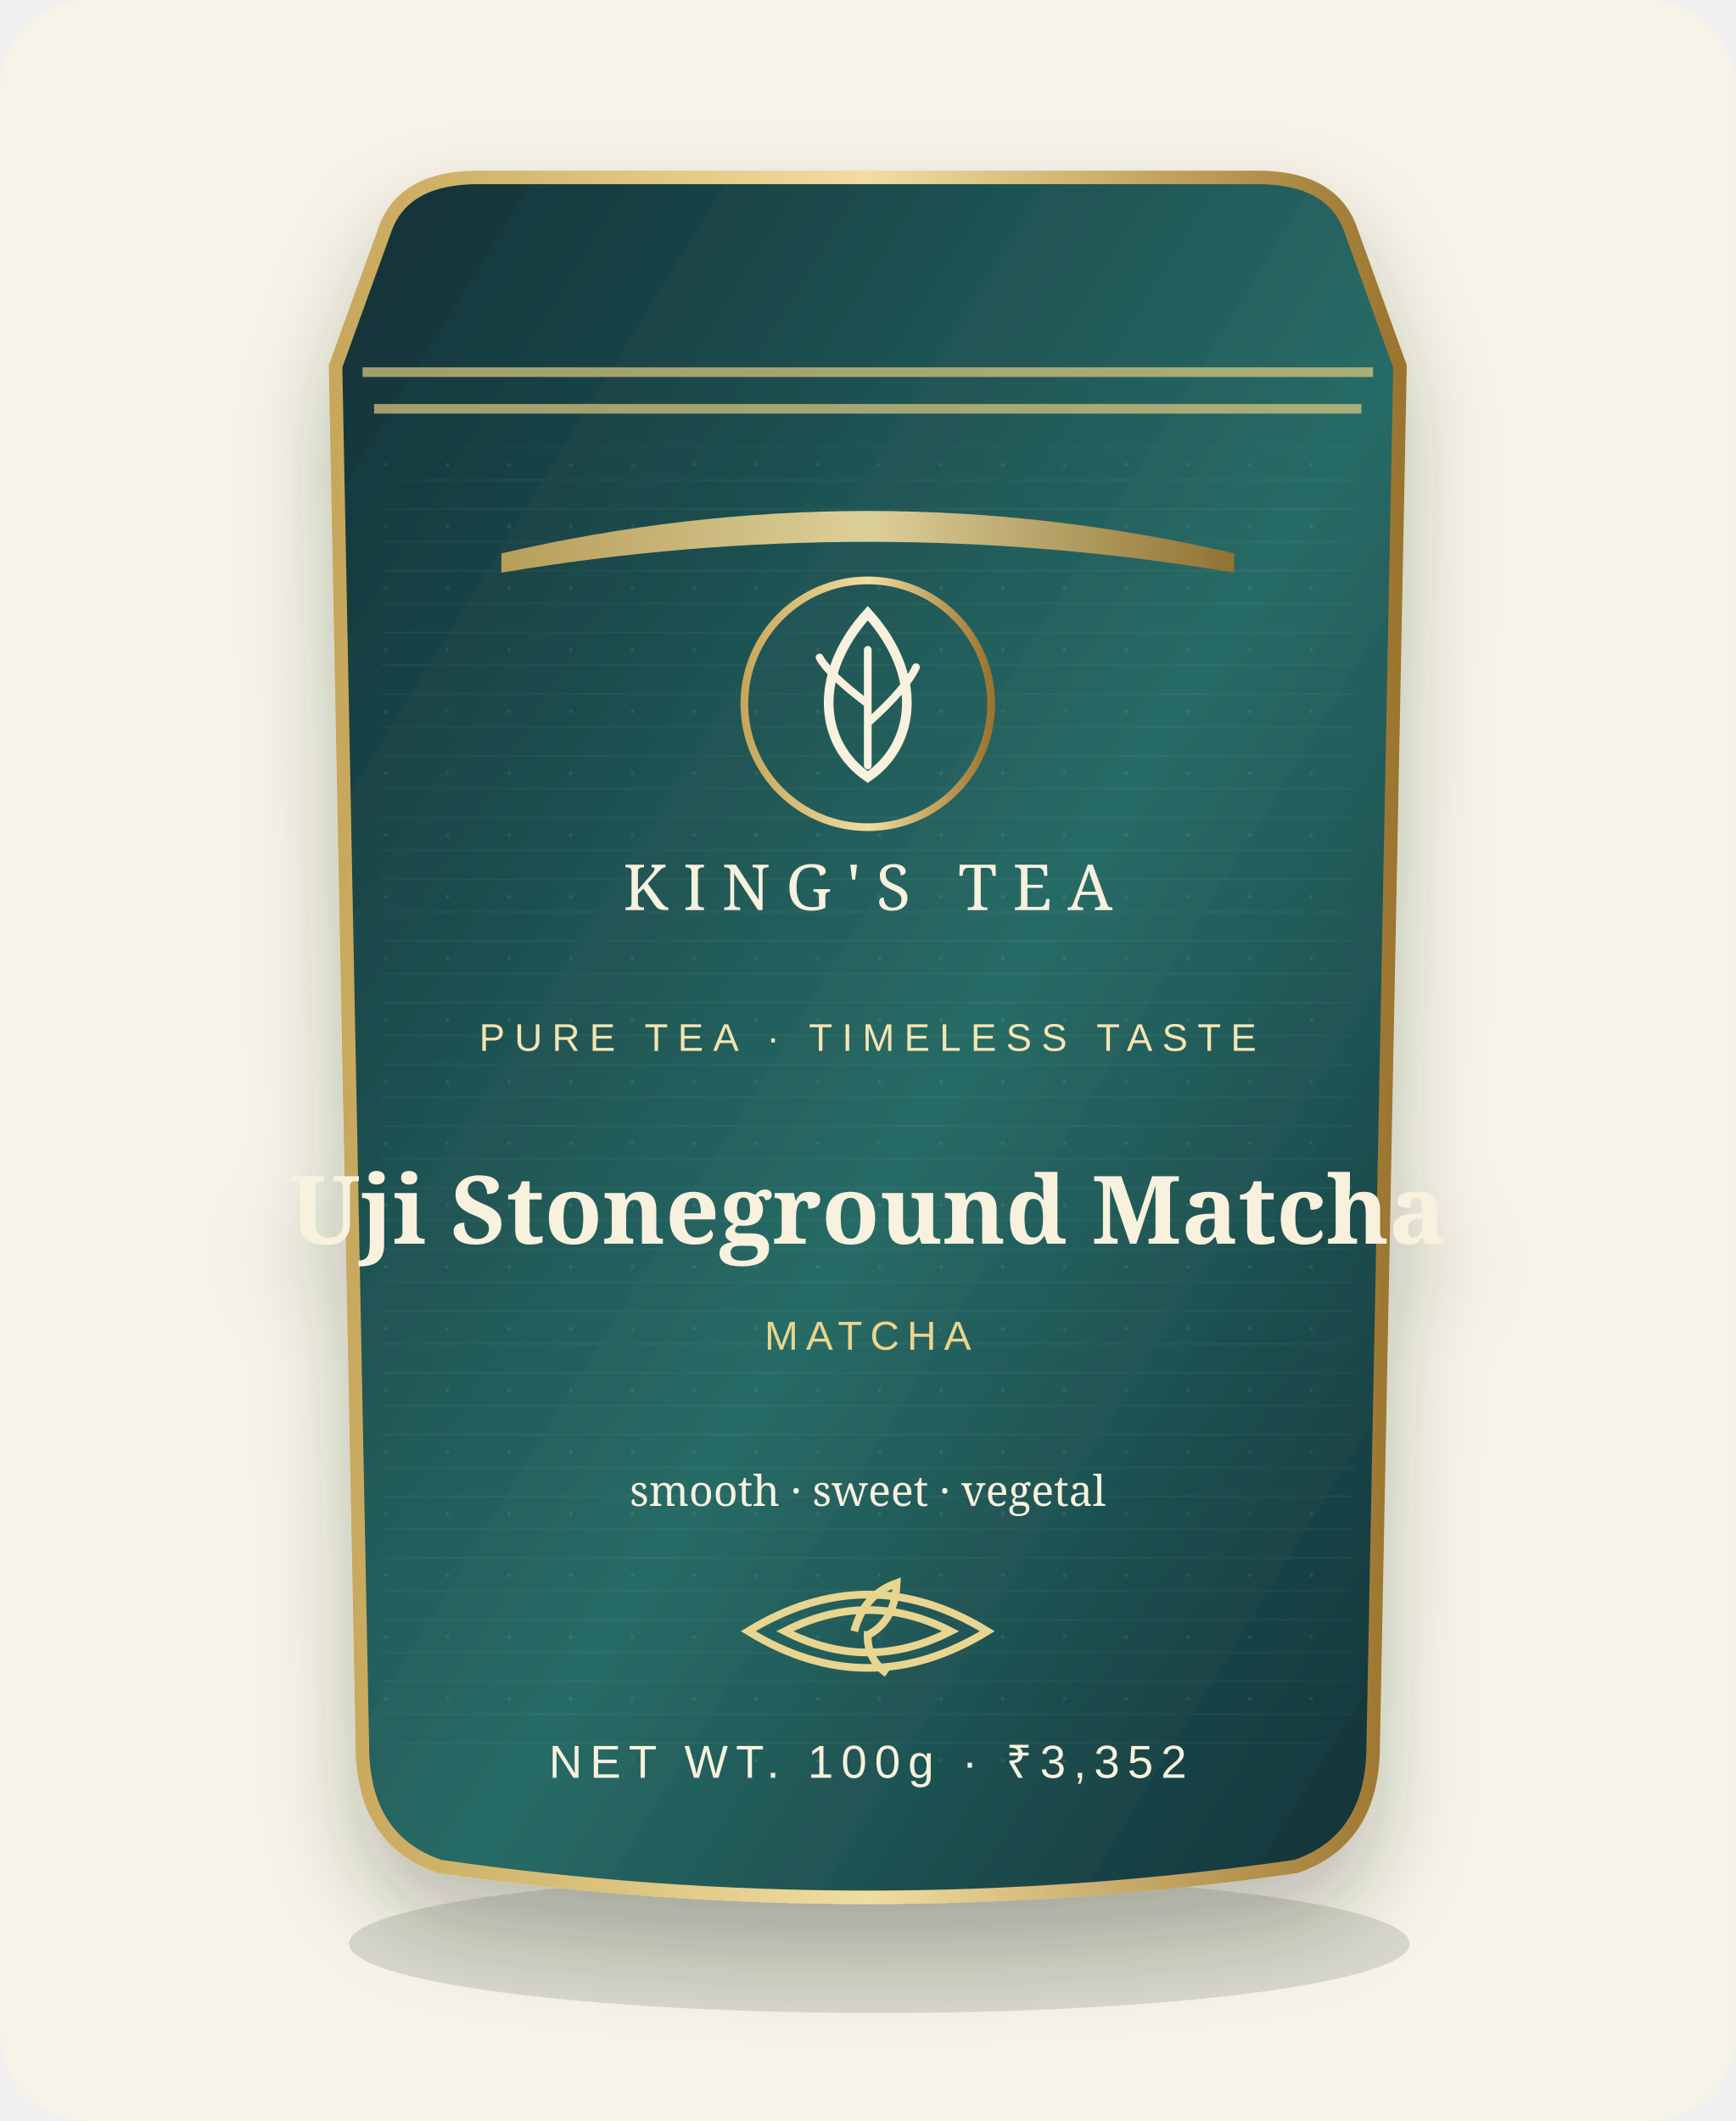
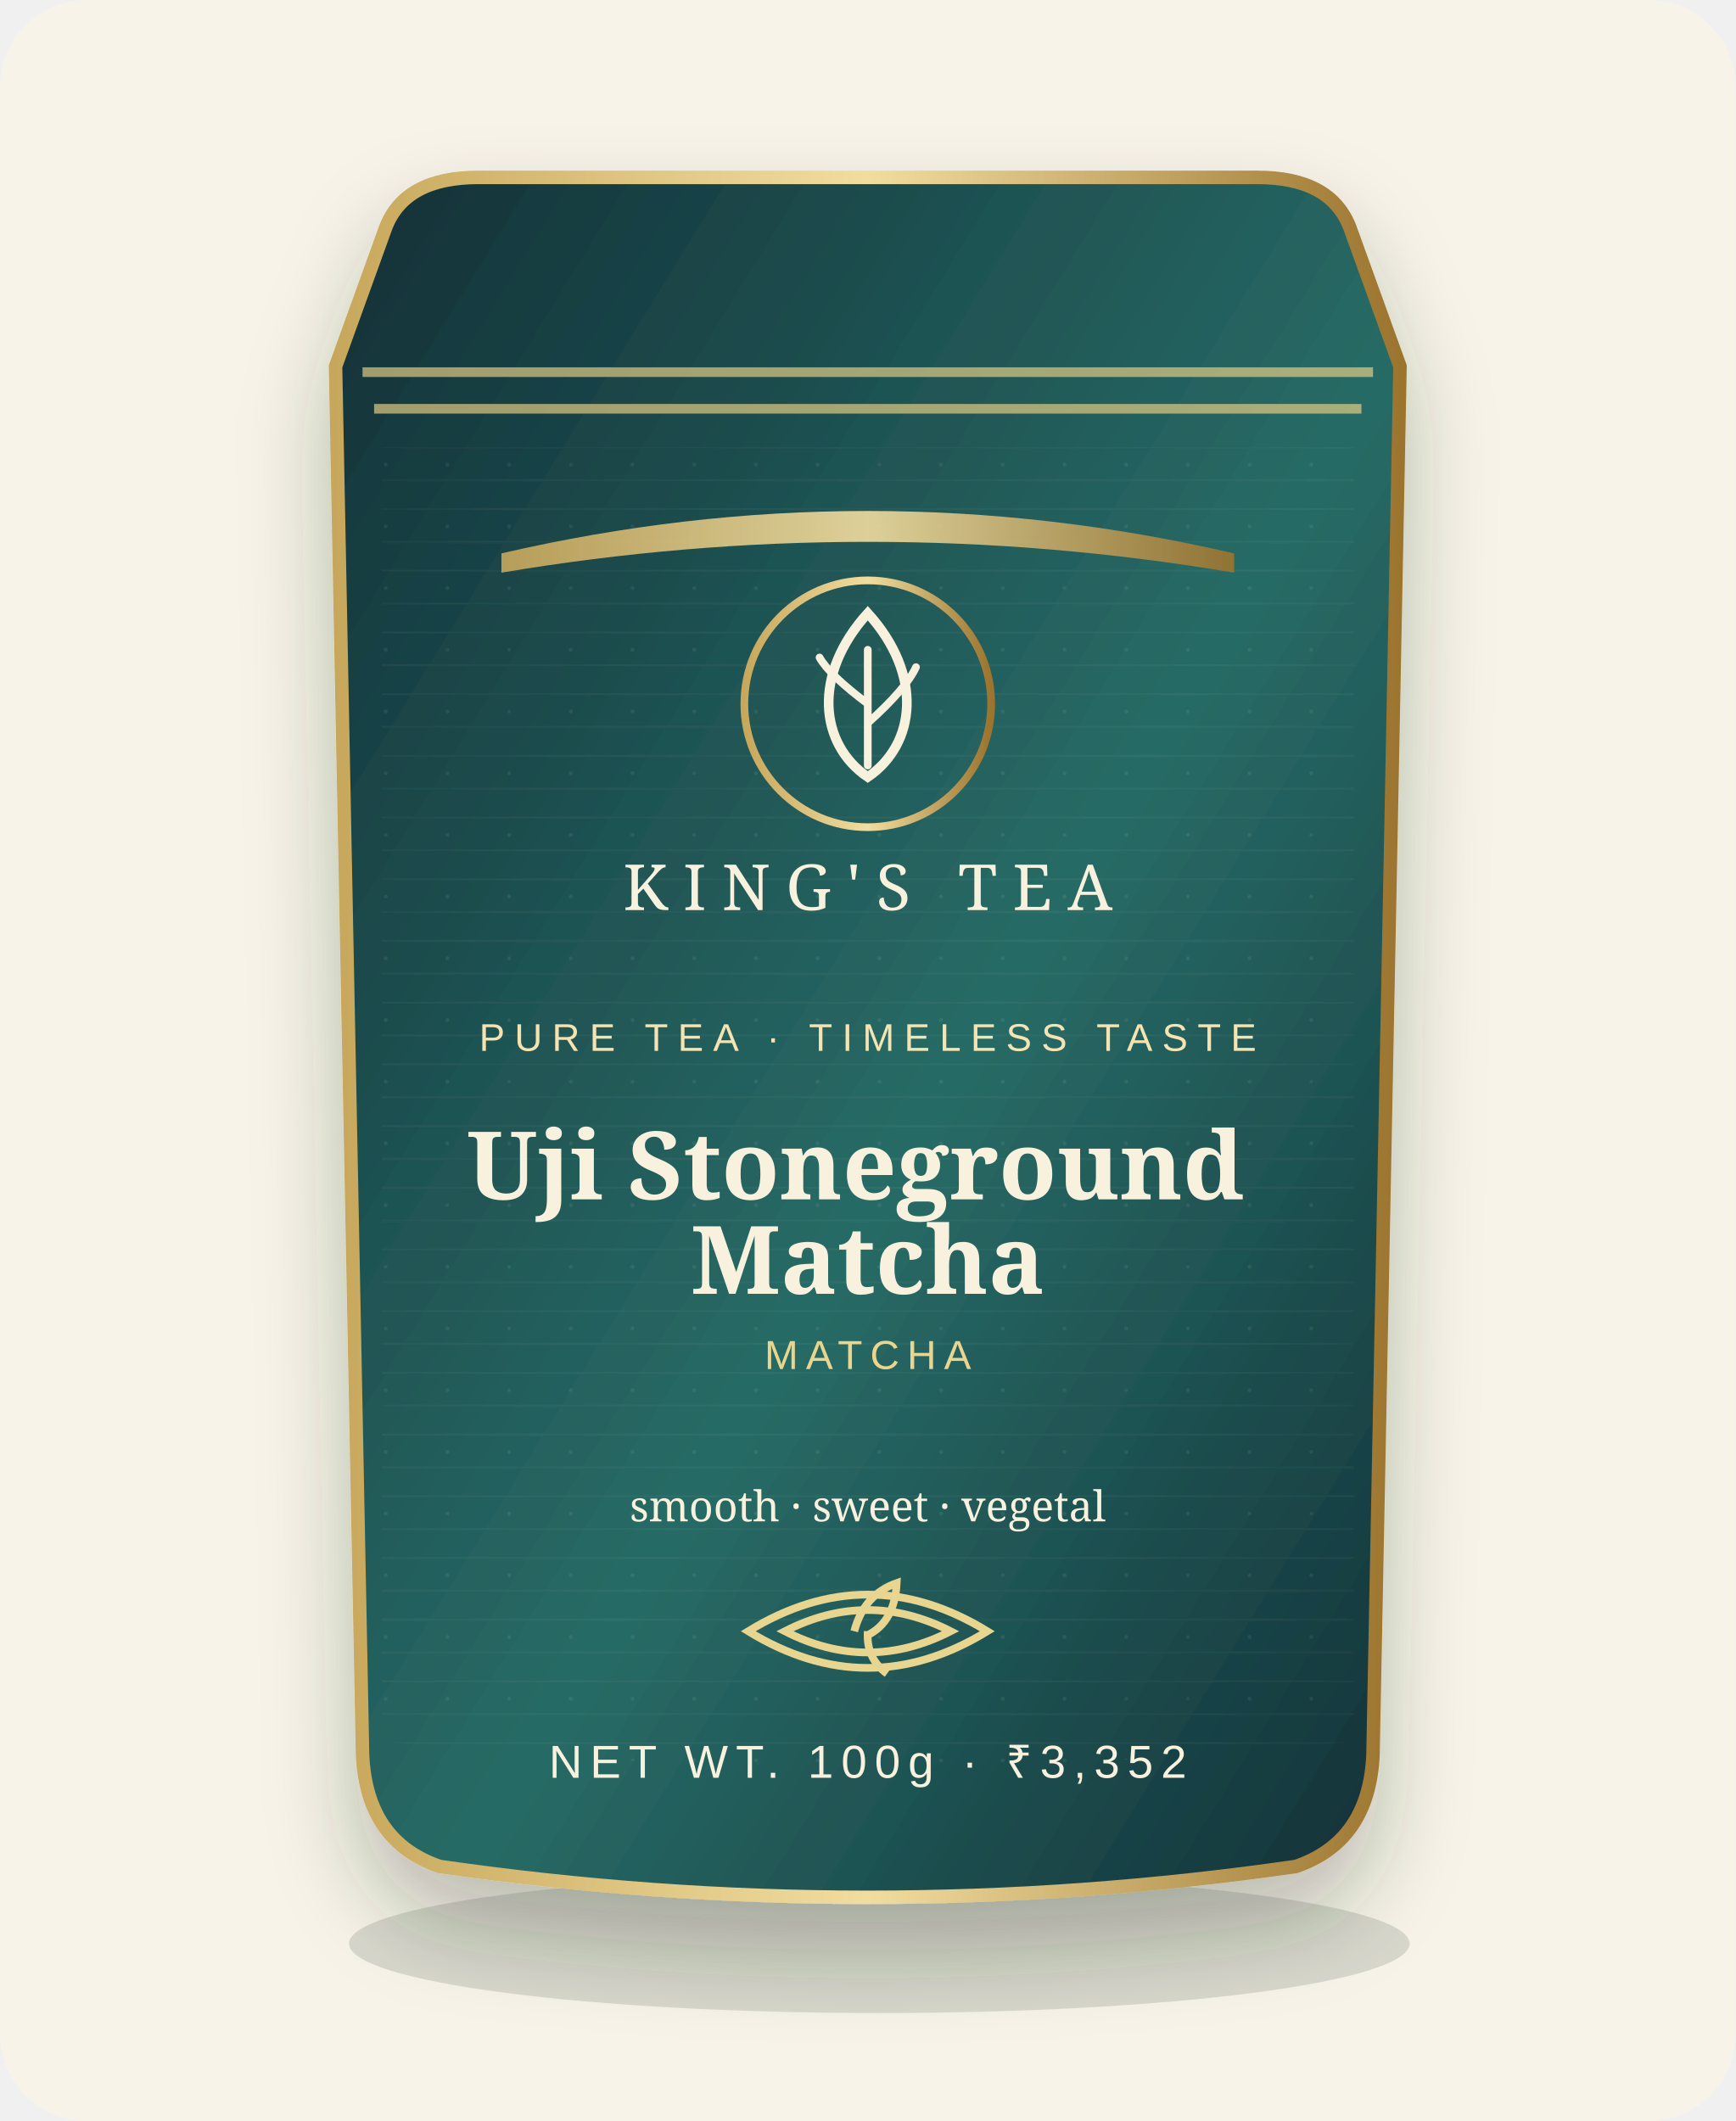
<svg xmlns="http://www.w3.org/2000/svg" width="900" height="1100" viewBox="0 0 900 1100" role="img" aria-labelledby="title desc">
  <defs>
    <linearGradient id="pouch" x1="0" y1="0" x2="1" y2="1">
      <stop stop-color="#122f36" />
      <stop offset=".55" stop-color="#286b66" />
      <stop offset="1" stop-color="#122f36" />
    </linearGradient>
    <linearGradient id="foil" x1="0" y1="0" x2="1" y2="0">
      <stop stop-color="#c7a75b" />
      <stop offset=".5" stop-color="#f1dda0" />
      <stop offset="1" stop-color="#9b742e" />
    </linearGradient>
    <filter id="shadow" x="-30%" y="-20%" width="160%" height="160%">
      <feDropShadow dx="0" dy="24" stdDeviation="22" flood-color="#1a2c20" flood-opacity=".28" />
    </filter>
    <pattern id="grain" width="32" height="32" patternUnits="userSpaceOnUse">
      <path d="M0 8h32M0 25h32" stroke="#fff" stroke-opacity=".035" />
      <circle cx="8" cy="17" r="1" fill="#fff" fill-opacity=".07" />
    </pattern>
  </defs>
  <rect width="900" height="1100" rx="45" fill="#f7f3e8" />
  <ellipse cx="456" cy="1008" rx="275" ry="36" fill="#18271f" opacity=".14" />
  <g filter="url(#shadow)">
    <path d="M200 118 Q210 92 248 92 H652 Q690 92 700 118 L726 190 L712 910 Q710 955 672 968 Q450 1000 228 968 Q190 955 188 910 L174 190 Z" fill="url(#pouch)" stroke="url(#foil)" stroke-width="7" />
    <path d="M188 193 H712 M194 212 H706" stroke="#e7cf85" stroke-opacity=".67" stroke-width="5" />
    <path d="M198 232 H702 V903 Q450 930 198 903 Z" fill="url(#grain)" />
    <path d="M260 287 Q450 243 640 287 L640 297 Q450 265 260 297Z" fill="url(#foil)" opacity=".9" />
    <circle cx="450" cy="365" r="64" fill="none" stroke="url(#foil)" stroke-width="4" />
    <path d="M450 318 C421 350 425 386 450 403 C475 386 479 350 450 318Z" fill="none" stroke="#f7f1dd" stroke-width="5" />
    <path d="M450 337 V397 M450 365 Q430 350 425 341 M450 375 Q470 357 475 346" fill="none" stroke="#f7f1dd" stroke-width="4" stroke-linecap="round" />
    <text x="450" y="472" text-anchor="middle" font-family="Georgia,serif" font-size="33" letter-spacing="8" fill="#f7f1dd">KING'S TEA</text>
    <path d="M310 497 H590" stroke="url(#foil)" stroke-width="3" />
    <text x="450" y="545" text-anchor="middle" font-family="Arial,sans-serif" font-size="20" letter-spacing="5" fill="#f5e4b1">PURE TEA · TIMELESS TASTE</text>
-     <text x="450" y="645" text-anchor="middle" font-family="Georgia,serif" font-size="49" font-weight="bold" fill="#f7f1dd">Uji Stoneground Matcha</text>
-     <text x="450" y="700" text-anchor="middle" font-family="Arial,sans-serif" font-size="21" letter-spacing="4" fill="#ead58e">MATCHA</text>
-     <path d="M295 733 H605" stroke="url(#foil)" stroke-width="2" opacity=".85" />
-     <text x="450" y="781" text-anchor="middle" font-family="Georgia,serif" font-size="22" fill="#f7f1dd">smooth · sweet · vegetal</text>
+     <text text-anchor="middle" font-family="Georgia,serif" font-size="49" font-weight="bold" fill="#f7f1dd">
+       <tspan x="450" y="622">Uji Stoneground</tspan>
+       <tspan x="450" y="671">Matcha</tspan>
+     </text>
+     <text x="450" y="710" text-anchor="middle" font-family="Arial,sans-serif" font-size="21" letter-spacing="4" fill="#ead58e">MATCHA</text>
+     <path d="M295 741 H605" stroke="url(#foil)" stroke-width="2" opacity=".85" />
+     <text x="450" y="789" text-anchor="middle" font-family="Georgia,serif" font-size="22" fill="#f7f1dd">smooth · sweet · vegetal</text>
    <g transform="translate(450 846)" fill="none" stroke="#e8d58f" stroke-width="4">
      <path d="M-62 0 Q0 -38 62 0 Q0 38 -62 0Z" />
      <path d="M-43 0 Q0 -22 43 0 Q0 22 -43 0Z" />
      <path d="M-7 0 Q-2 -19 15 -25 Q14 -5 0 2 M0 0 Q-1 14 10 22" />
    </g>
    <text x="450" y="922" text-anchor="middle" font-family="Arial,sans-serif" font-size="24" letter-spacing="4" fill="#f7f1dd">NET WT. 100g  ·  ₹3,352</text>
  </g>
</svg>
